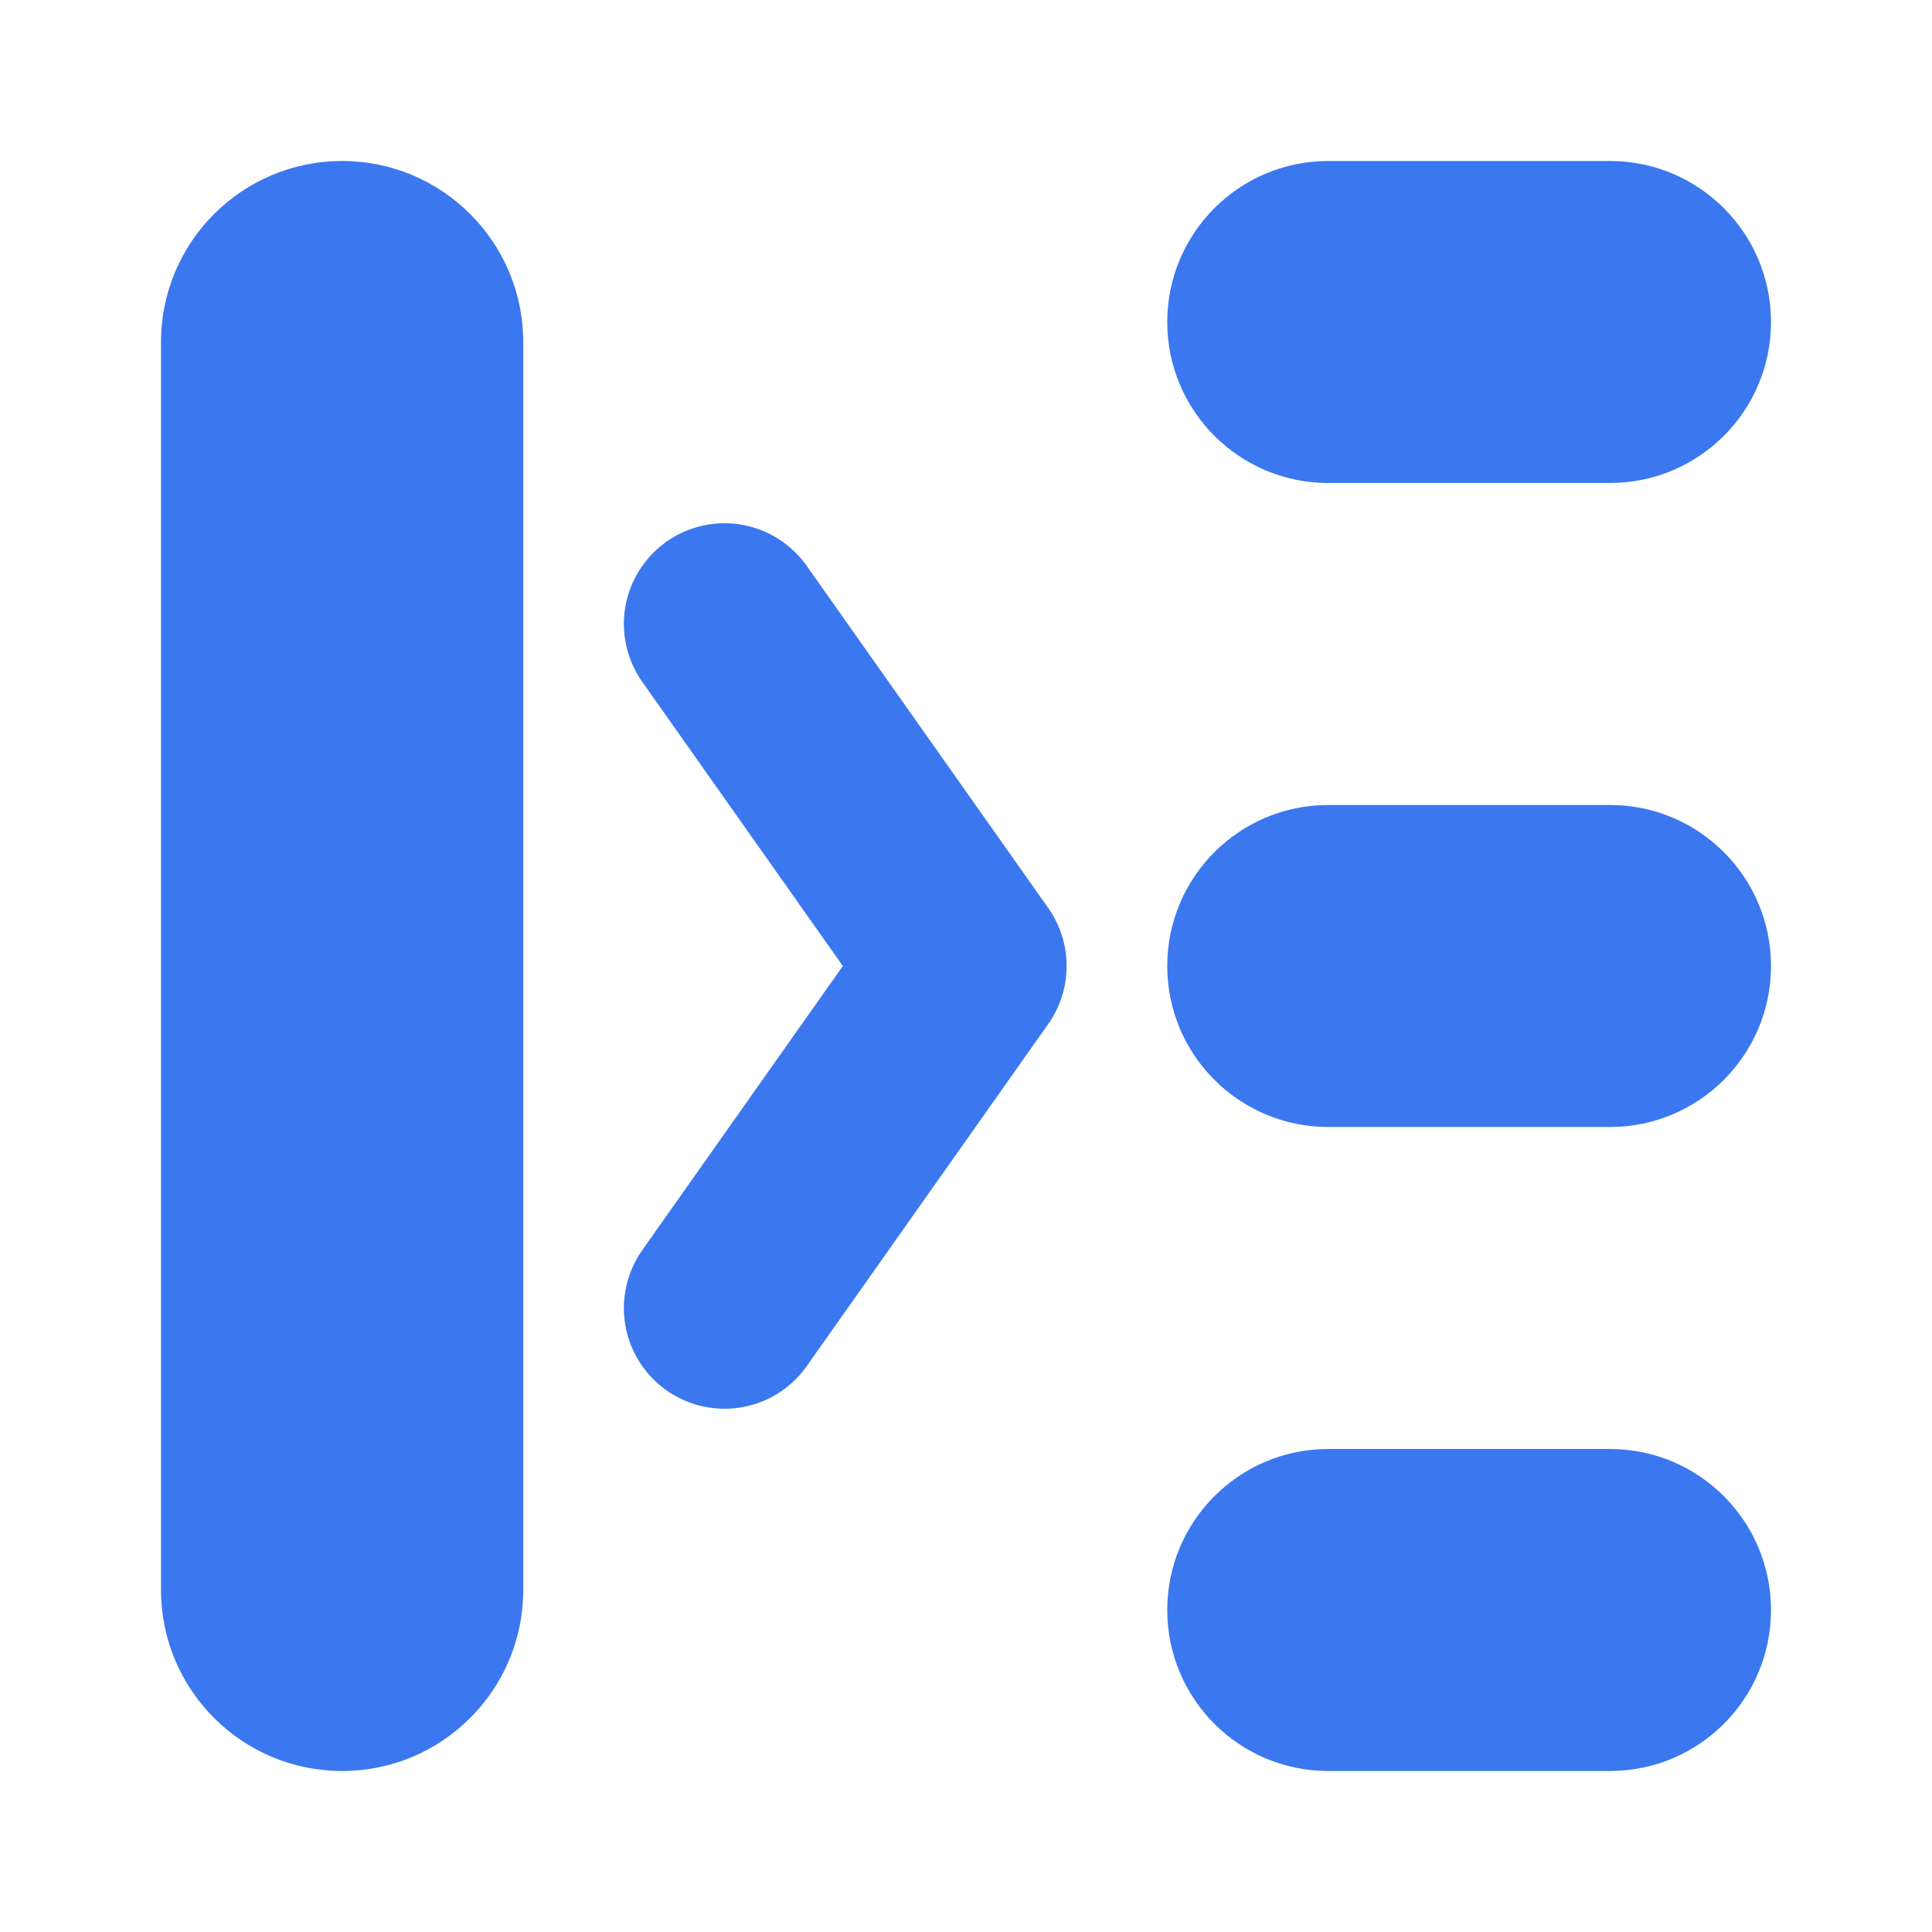
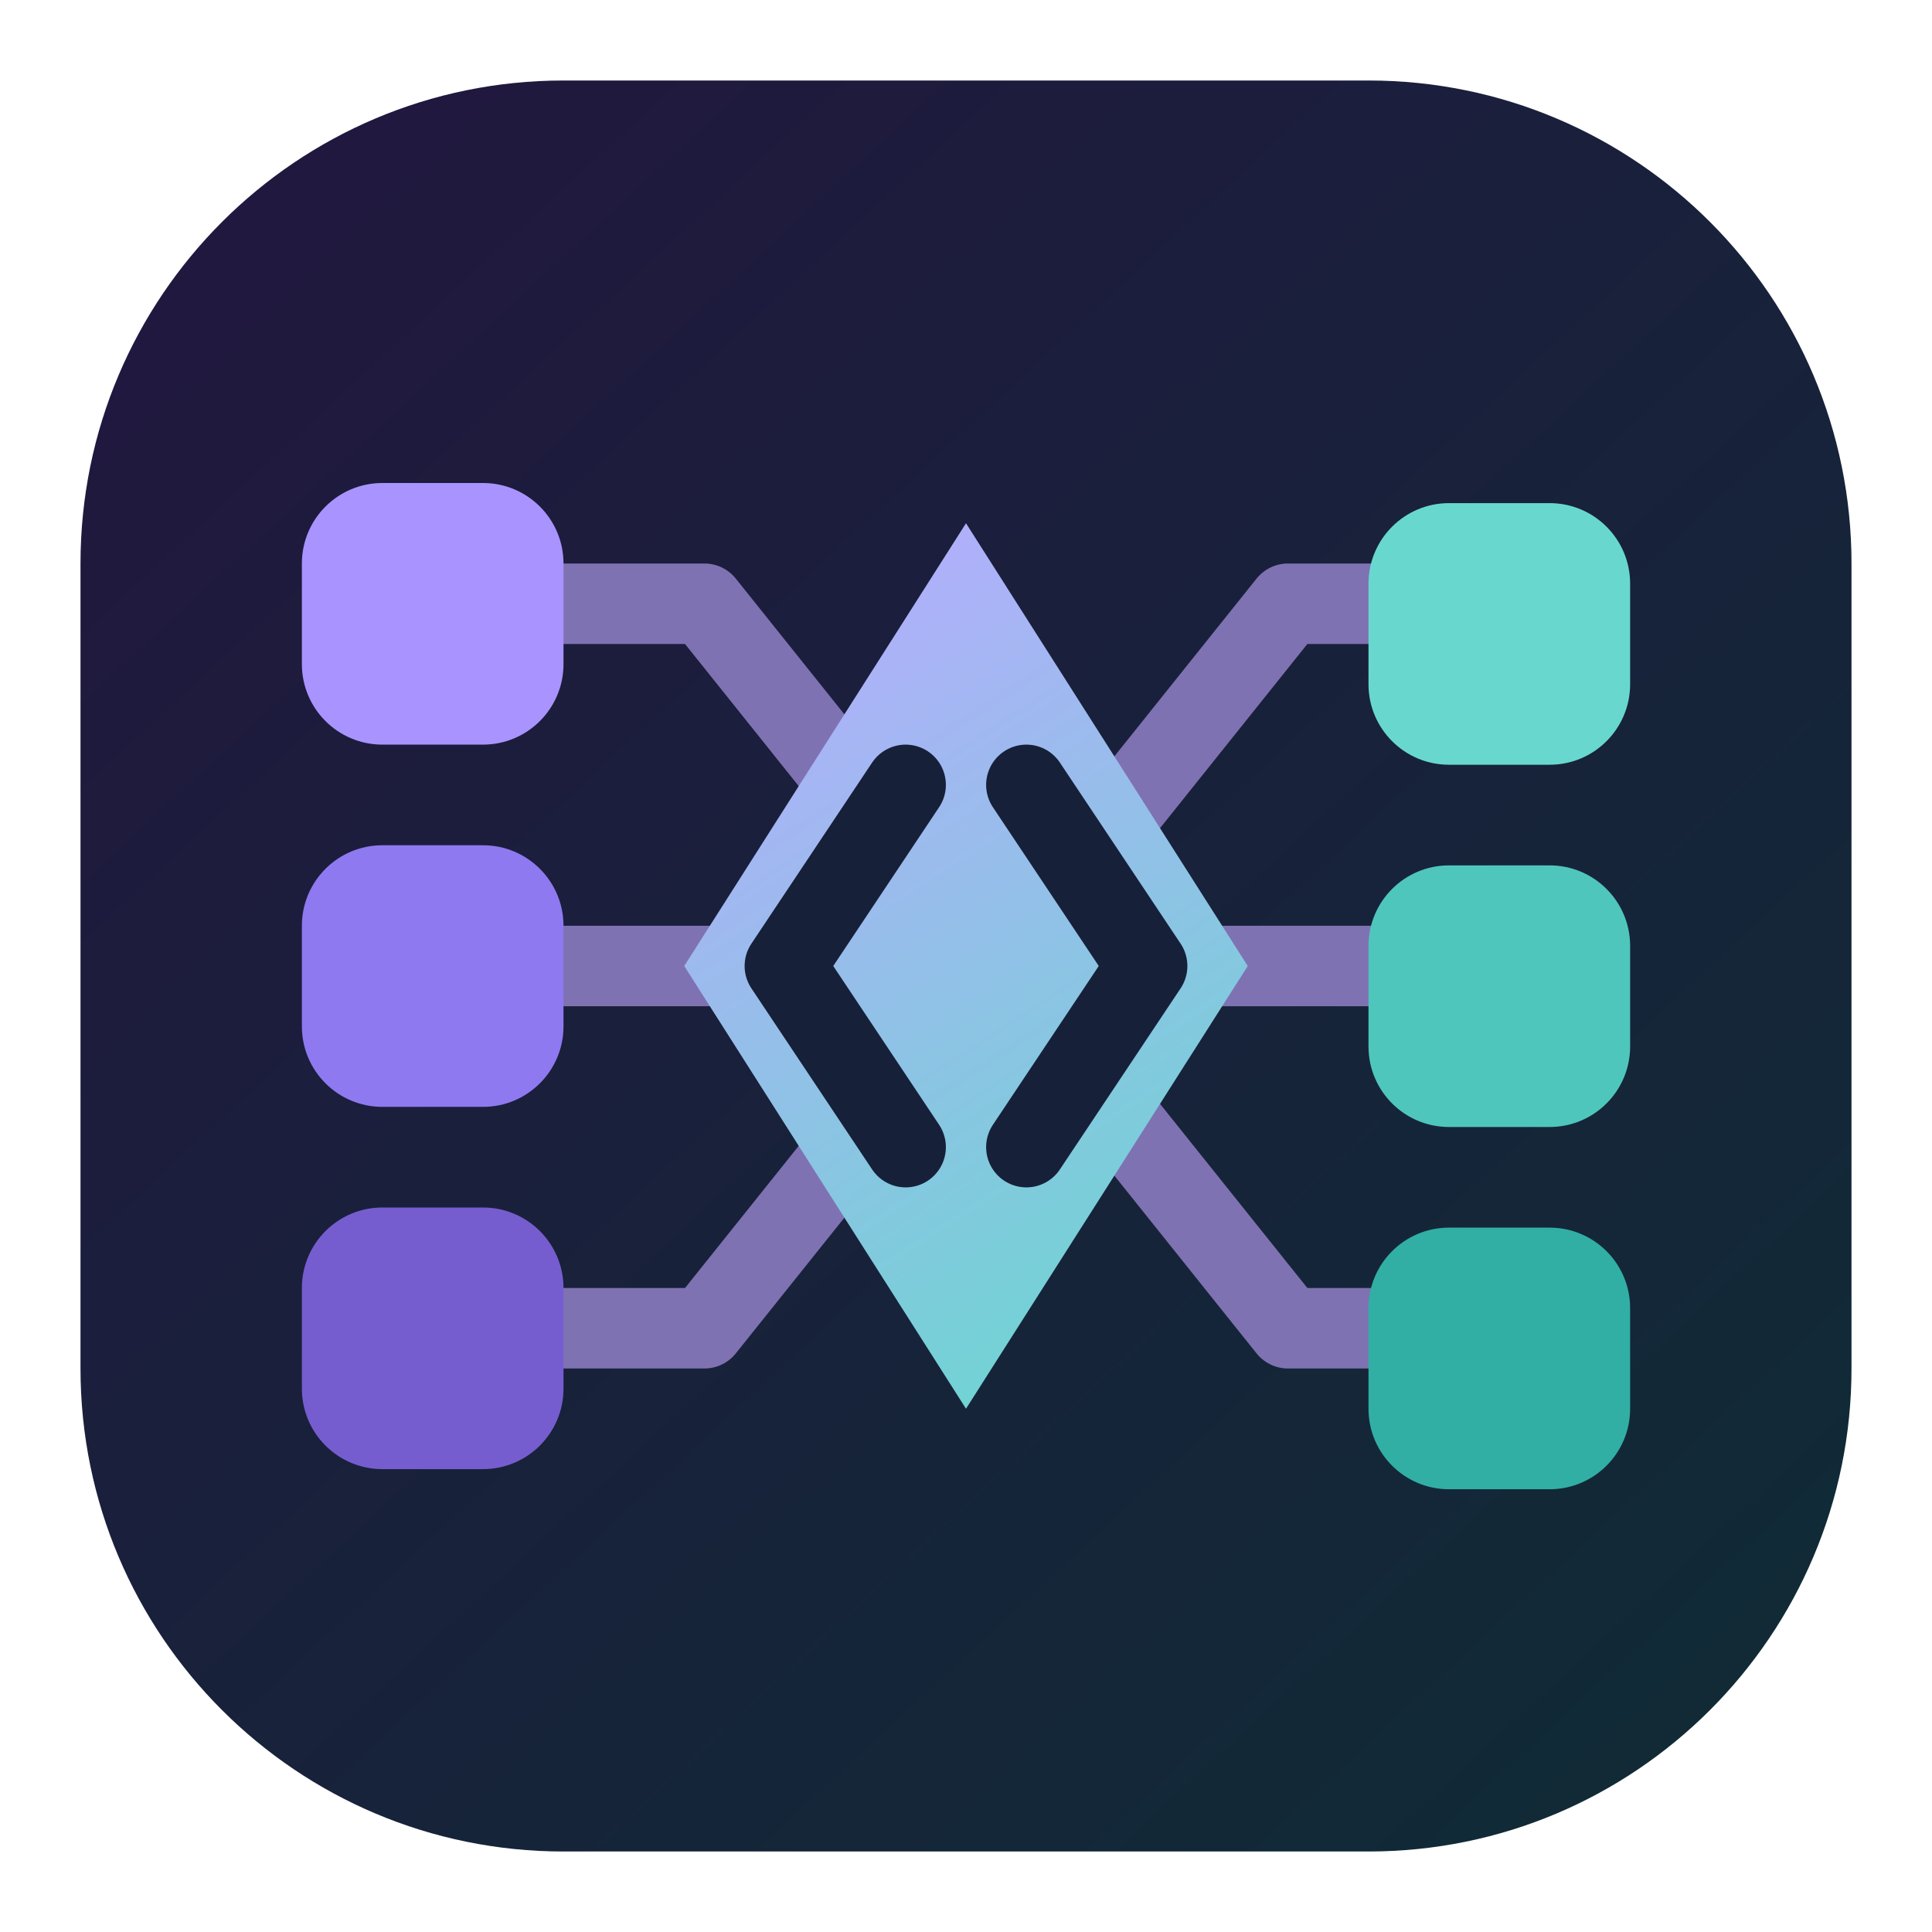
<svg xmlns="http://www.w3.org/2000/svg" viewBox="0 0 96 96" role="img" aria-labelledby="title desc">
-   <g fill="#3b78f0">
-     <rect x="8" y="8" width="18" height="80" rx="9" />
-     <rect x="58" y="8" width="30" height="16" rx="8" />
-     <rect x="58" y="40" width="30" height="16" rx="8" />
-     <rect x="58" y="72" width="30" height="16" rx="8" />
-   </g>
-   <path d="M36 31 L48 48 L36 65" fill="none" stroke="#3b78f0" stroke-width="10" stroke-linecap="round" stroke-linejoin="round" />
+   <defs>
+     <linearGradient id="surface" x1="10" y1="7" x2="86" y2="89" gradientUnits="userSpaceOnUse">
+       <stop stop-color="#21173F" />
+       <stop offset="1" stop-color="#102B36" />
+     </linearGradient>
+     <linearGradient id="gate" x1="36" y1="28" x2="62" y2="68" gradientUnits="userSpaceOnUse">
+       <stop stop-color="#B8ABFF" />
+       <stop offset="1" stop-color="#68D8CE" />
+     </linearGradient>
+   </defs>
+   <rect x="4" y="4" width="88" height="88" rx="24" fill="url(#surface)" />
+   <path d="M22 30H35L43 40M22 48H38M22 66H35L43 56M73 30H64L56 40M73 48H58M73 66H64L56 56" fill="none" stroke="#7F72B3" stroke-width="4" stroke-linecap="round" stroke-linejoin="round" />
+   <rect x="15" y="24" width="13" height="13" rx="4" fill="#A993FF" />
+   <rect x="15" y="42" width="13" height="13" rx="4" fill="#8E79F0" />
+   <rect x="15" y="60" width="13" height="13" rx="4" fill="#755DCF" />
+   <path d="M48 26L62 48 48 70 34 48 48 26Z" fill="url(#gate)" />
+   <path d="M45 39L39 48 45 57M51 39L57 48 51 57" fill="none" stroke="#172039" stroke-width="4" stroke-linecap="round" stroke-linejoin="round" />
+   <rect x="68" y="25" width="13" height="13" rx="4" fill="#68D8CE" />
+   <rect x="68" y="43" width="13" height="13" rx="4" fill="#4FC6BC" />
+   <rect x="68" y="61" width="13" height="13" rx="4" fill="#31AFA5" />
</svg>
